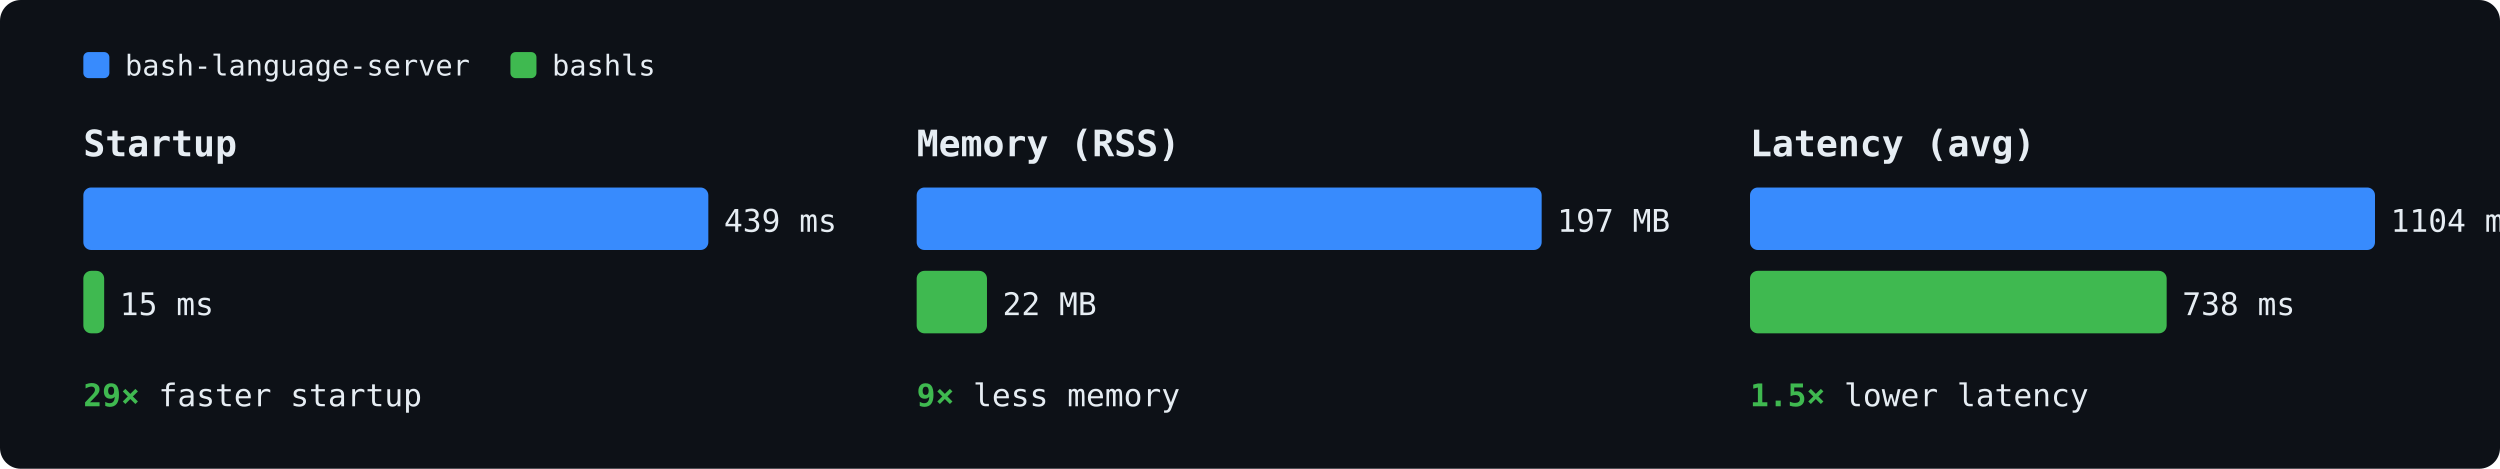
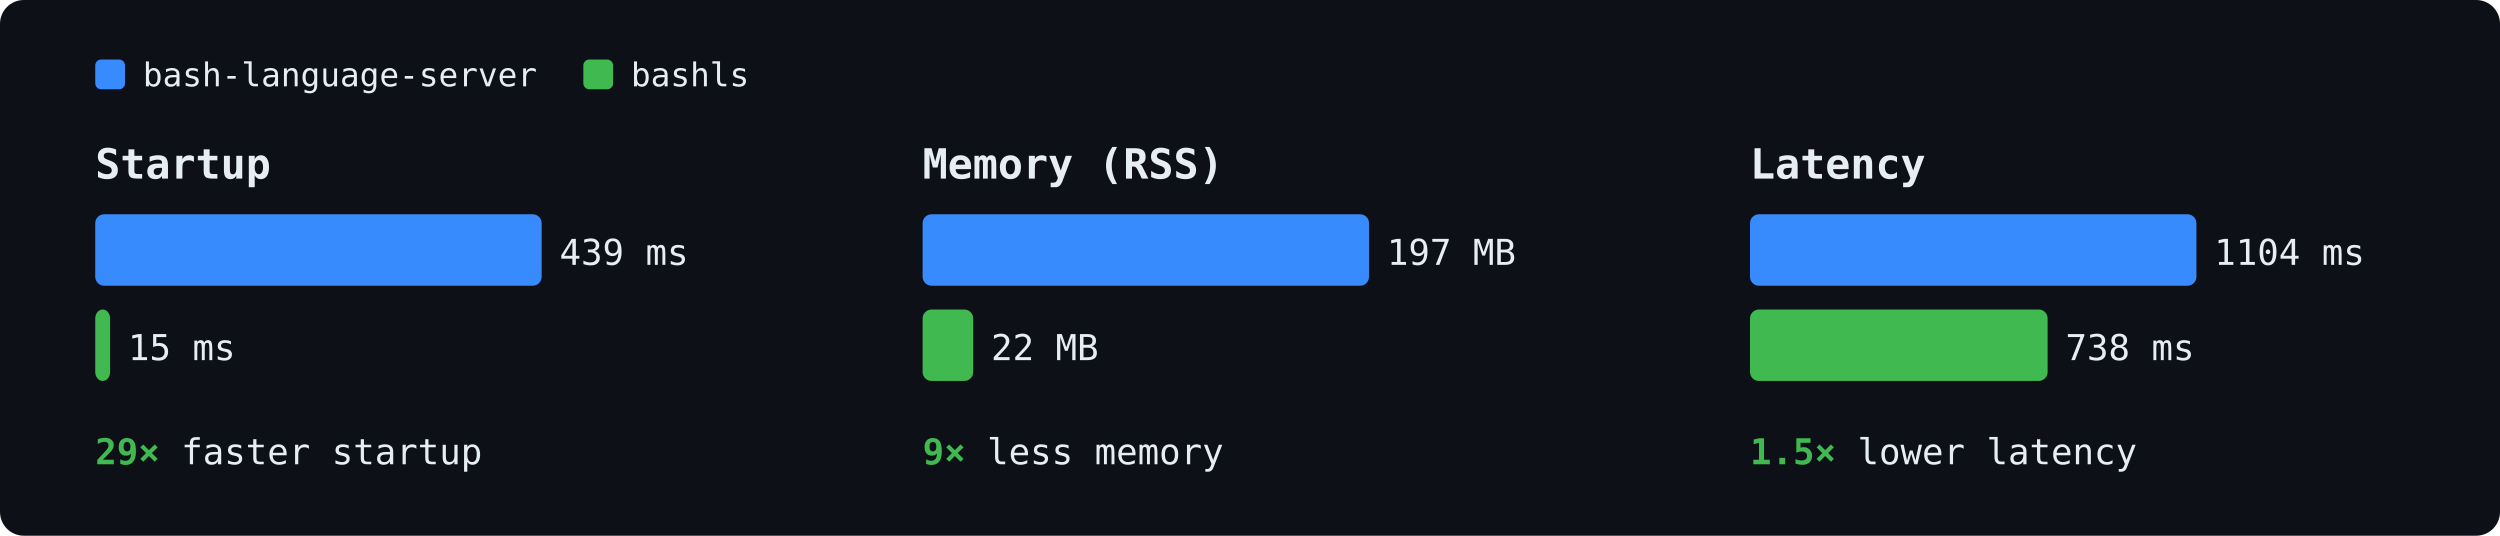
- <svg xmlns="http://www.w3.org/2000/svg" width="960" height="180" font-family="ui-monospace,SFMono-Regular,Menlo,Monaco,Consolas,monospace" font-size="13">
-   <rect width="960" height="180" fill="#0d1117" rx="8" />
+ <svg xmlns="http://www.w3.org/2000/svg" width="840" height="180" font-family="ui-monospace,SFMono-Regular,Menlo,Monaco,Consolas,monospace" font-size="13">
+   <rect width="840" height="180" fill="#0d1117" rx="8" />
  <rect x="32" y="20" width="10" height="10" fill="#388bfd" rx="2" />
  <text x="48" y="29" fill="#e6edf3" font-size="11">bash-language-server</text>
  <rect x="196" y="20" width="10" height="10" fill="#3fb950" rx="2" />
  <text x="212" y="29" fill="#e6edf3" font-size="11">bashls</text>
  <text x="32" y="60" fill="#e6edf3" font-size="14" font-weight="600">Startup</text>
-   <rect x="32" y="72" width="240" height="24" fill="#388bfd" rx="3" />
-   <text x="278" y="89" fill="#e6edf3" font-size="12">439 ms</text>
-   <rect x="32" y="104" width="8" height="24" fill="#3fb950" rx="3" />
-   <text x="46" y="121" fill="#e6edf3" font-size="12">15 ms</text>
+   <rect x="32" y="72" width="150" height="24" fill="#388bfd" rx="3" />
+   <text x="188" y="89" fill="#e6edf3" font-size="12">439 ms</text>
+   <rect x="32" y="104" width="5" height="24" fill="#3fb950" rx="3" />
+   <text x="43" y="121" fill="#e6edf3" font-size="12">15 ms</text>
  <text x="32" y="156" fill="#e6edf3" font-size="12">
    <tspan font-weight="600" fill="#3fb950">29×</tspan> faster startup</text>
-   <text x="352" y="60" fill="#e6edf3" font-size="14" font-weight="600">Memory (RSS)</text>
-   <rect x="352" y="72" width="240" height="24" fill="#388bfd" rx="3" />
-   <text x="598" y="89" fill="#e6edf3" font-size="12">197 MB</text>
-   <rect x="352" y="104" width="27" height="24" fill="#3fb950" rx="3" />
-   <text x="385" y="121" fill="#e6edf3" font-size="12">22 MB</text>
-   <text x="352" y="156" fill="#e6edf3" font-size="12">
+   <text x="310" y="60" fill="#e6edf3" font-size="14" font-weight="600">Memory (RSS)</text>
+   <rect x="310" y="72" width="150" height="24" fill="#388bfd" rx="3" />
+   <text x="466" y="89" fill="#e6edf3" font-size="12">197 MB</text>
+   <rect x="310" y="104" width="17" height="24" fill="#3fb950" rx="3" />
+   <text x="333" y="121" fill="#e6edf3" font-size="12">22 MB</text>
+   <text x="310" y="156" fill="#e6edf3" font-size="12">
    <tspan font-weight="600" fill="#3fb950">9×</tspan> less memory</text>
-   <text x="672" y="60" fill="#e6edf3" font-size="14" font-weight="600">Latency (avg)</text>
-   <rect x="672" y="72" width="240" height="24" fill="#388bfd" rx="3" />
-   <text x="918" y="89" fill="#e6edf3" font-size="12">1104 ms</text>
-   <rect x="672" y="104" width="160" height="24" fill="#3fb950" rx="3" />
-   <text x="838" y="121" fill="#e6edf3" font-size="12">738 ms</text>
-   <text x="672" y="156" fill="#e6edf3" font-size="12">
+   <text x="588" y="60" fill="#e6edf3" font-size="14" font-weight="600">Latency</text>
+   <rect x="588" y="72" width="150" height="24" fill="#388bfd" rx="3" />
+   <text x="744" y="89" fill="#e6edf3" font-size="12">1104 ms</text>
+   <rect x="588" y="104" width="100" height="24" fill="#3fb950" rx="3" />
+   <text x="694" y="121" fill="#e6edf3" font-size="12">738 ms</text>
+   <text x="588" y="156" fill="#e6edf3" font-size="12">
    <tspan font-weight="600" fill="#3fb950">1.5×</tspan> lower latency</text>
</svg>
